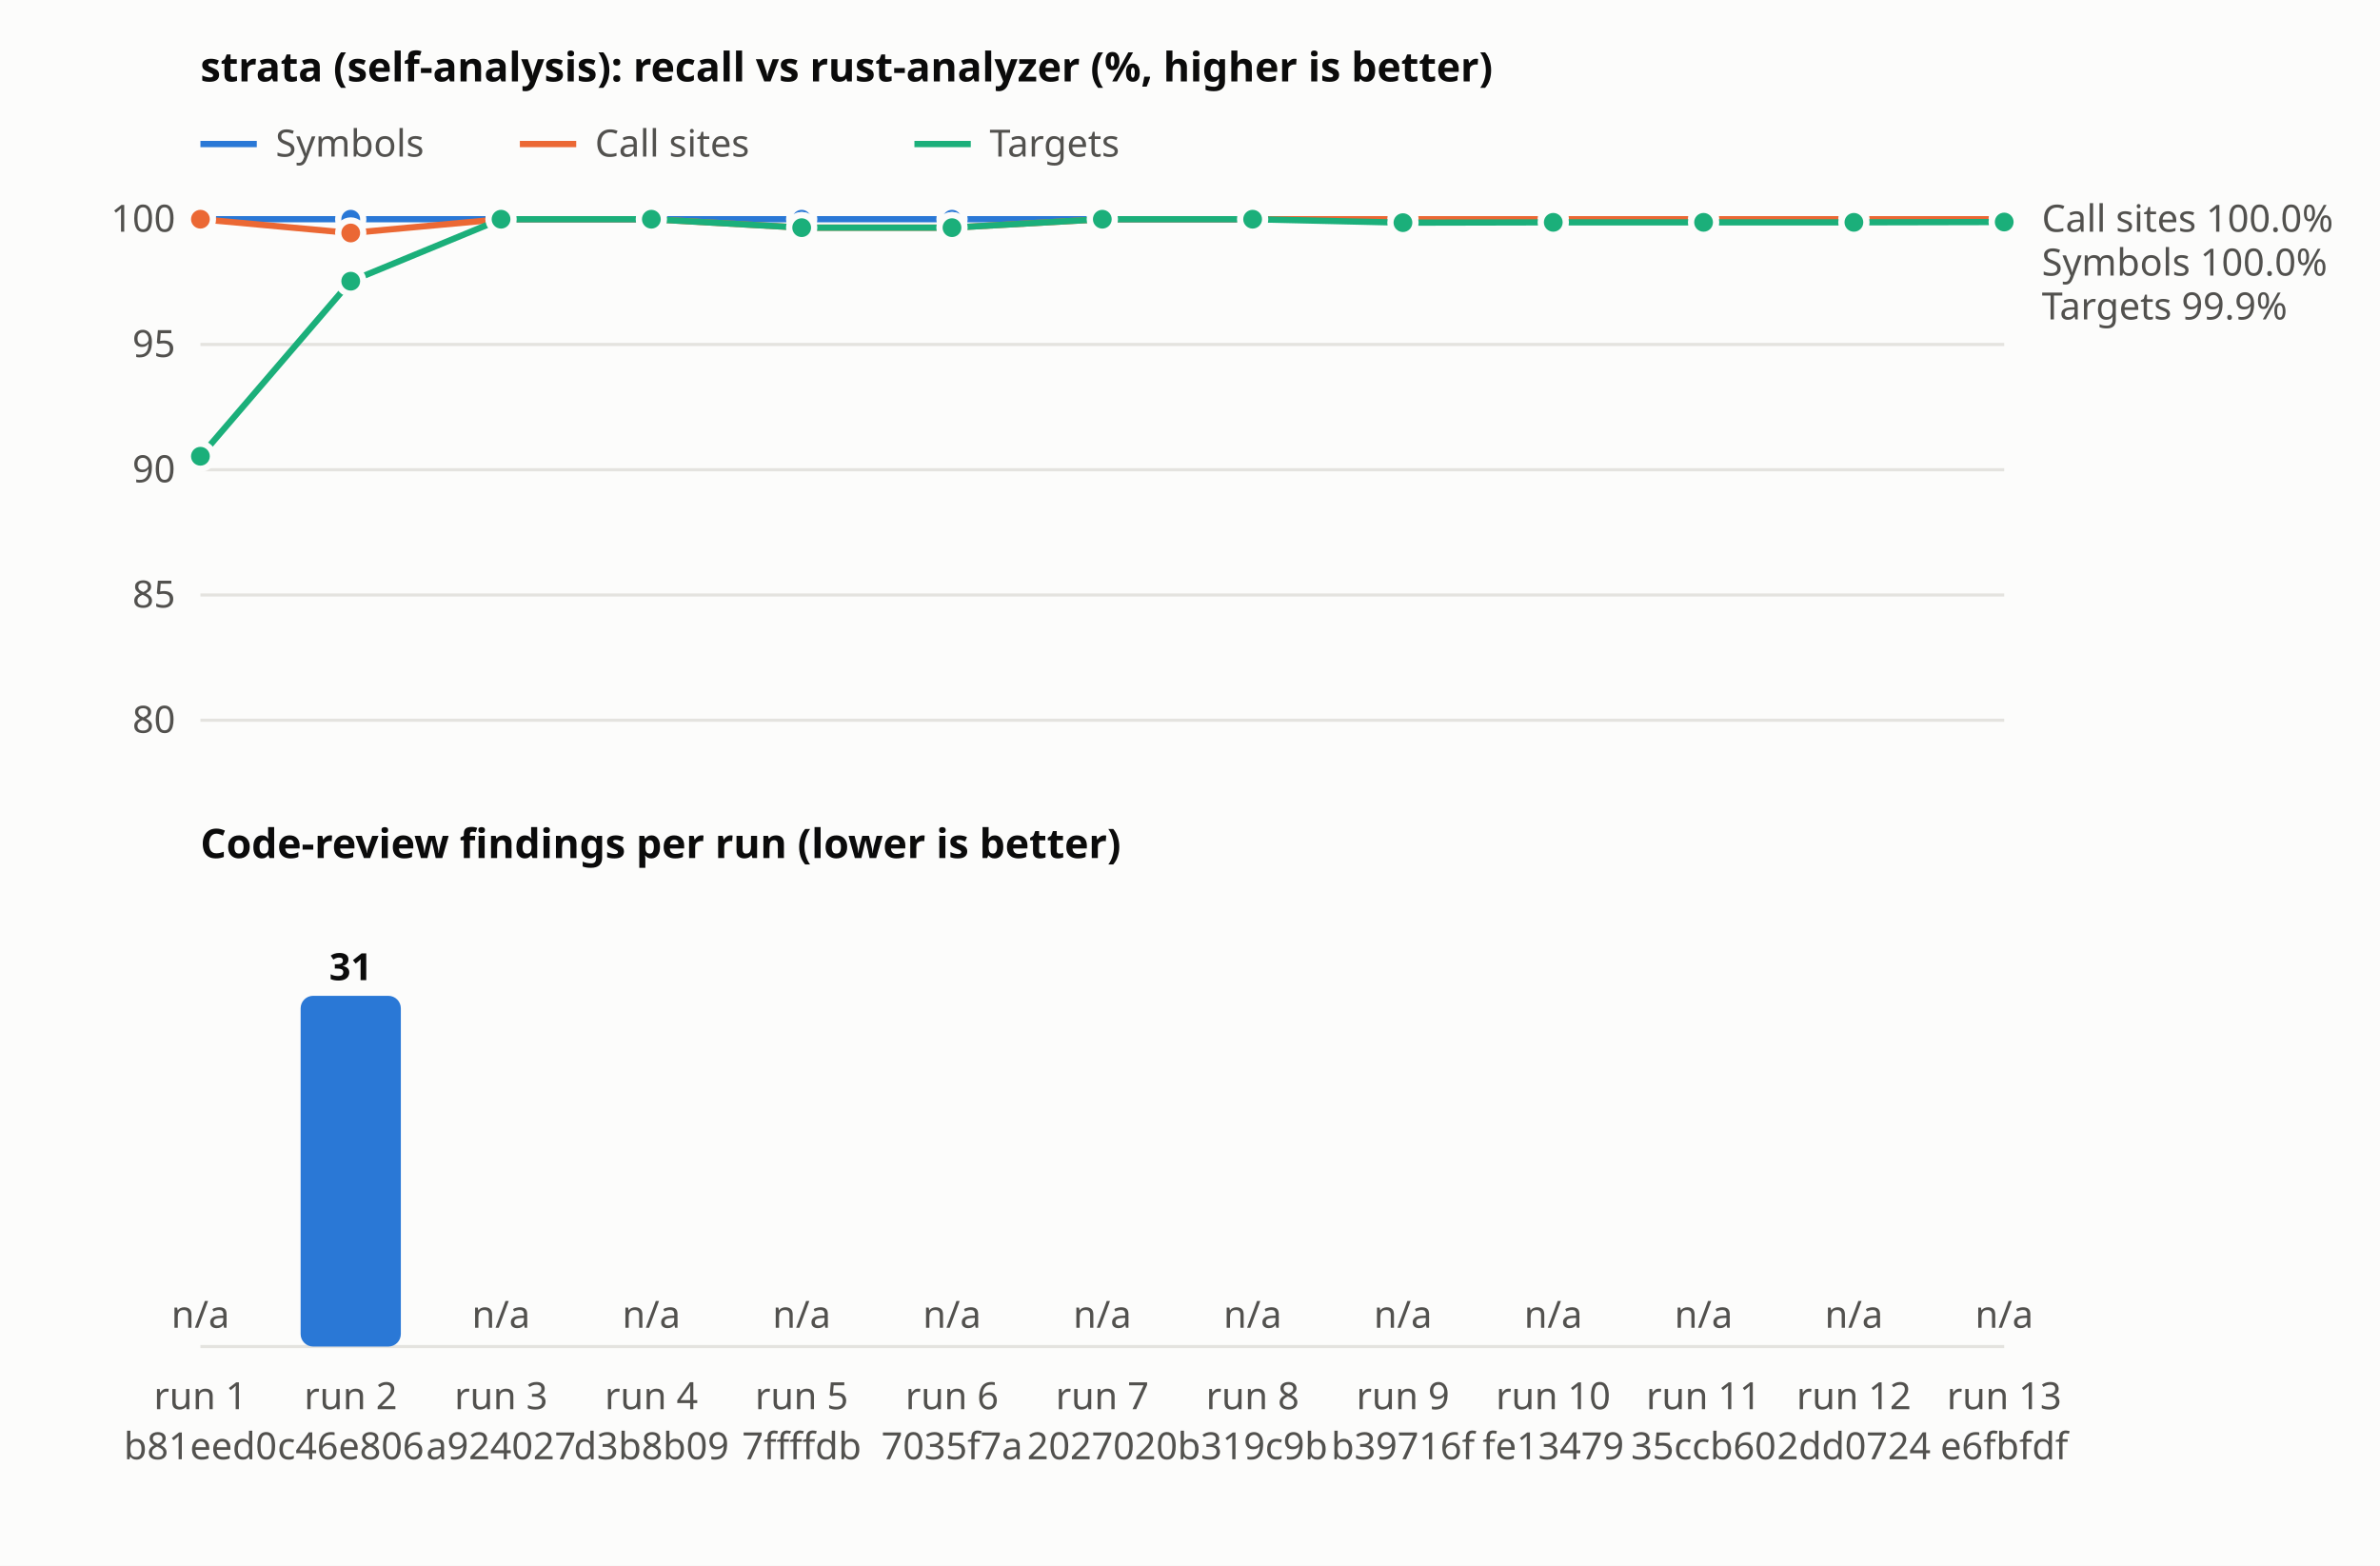
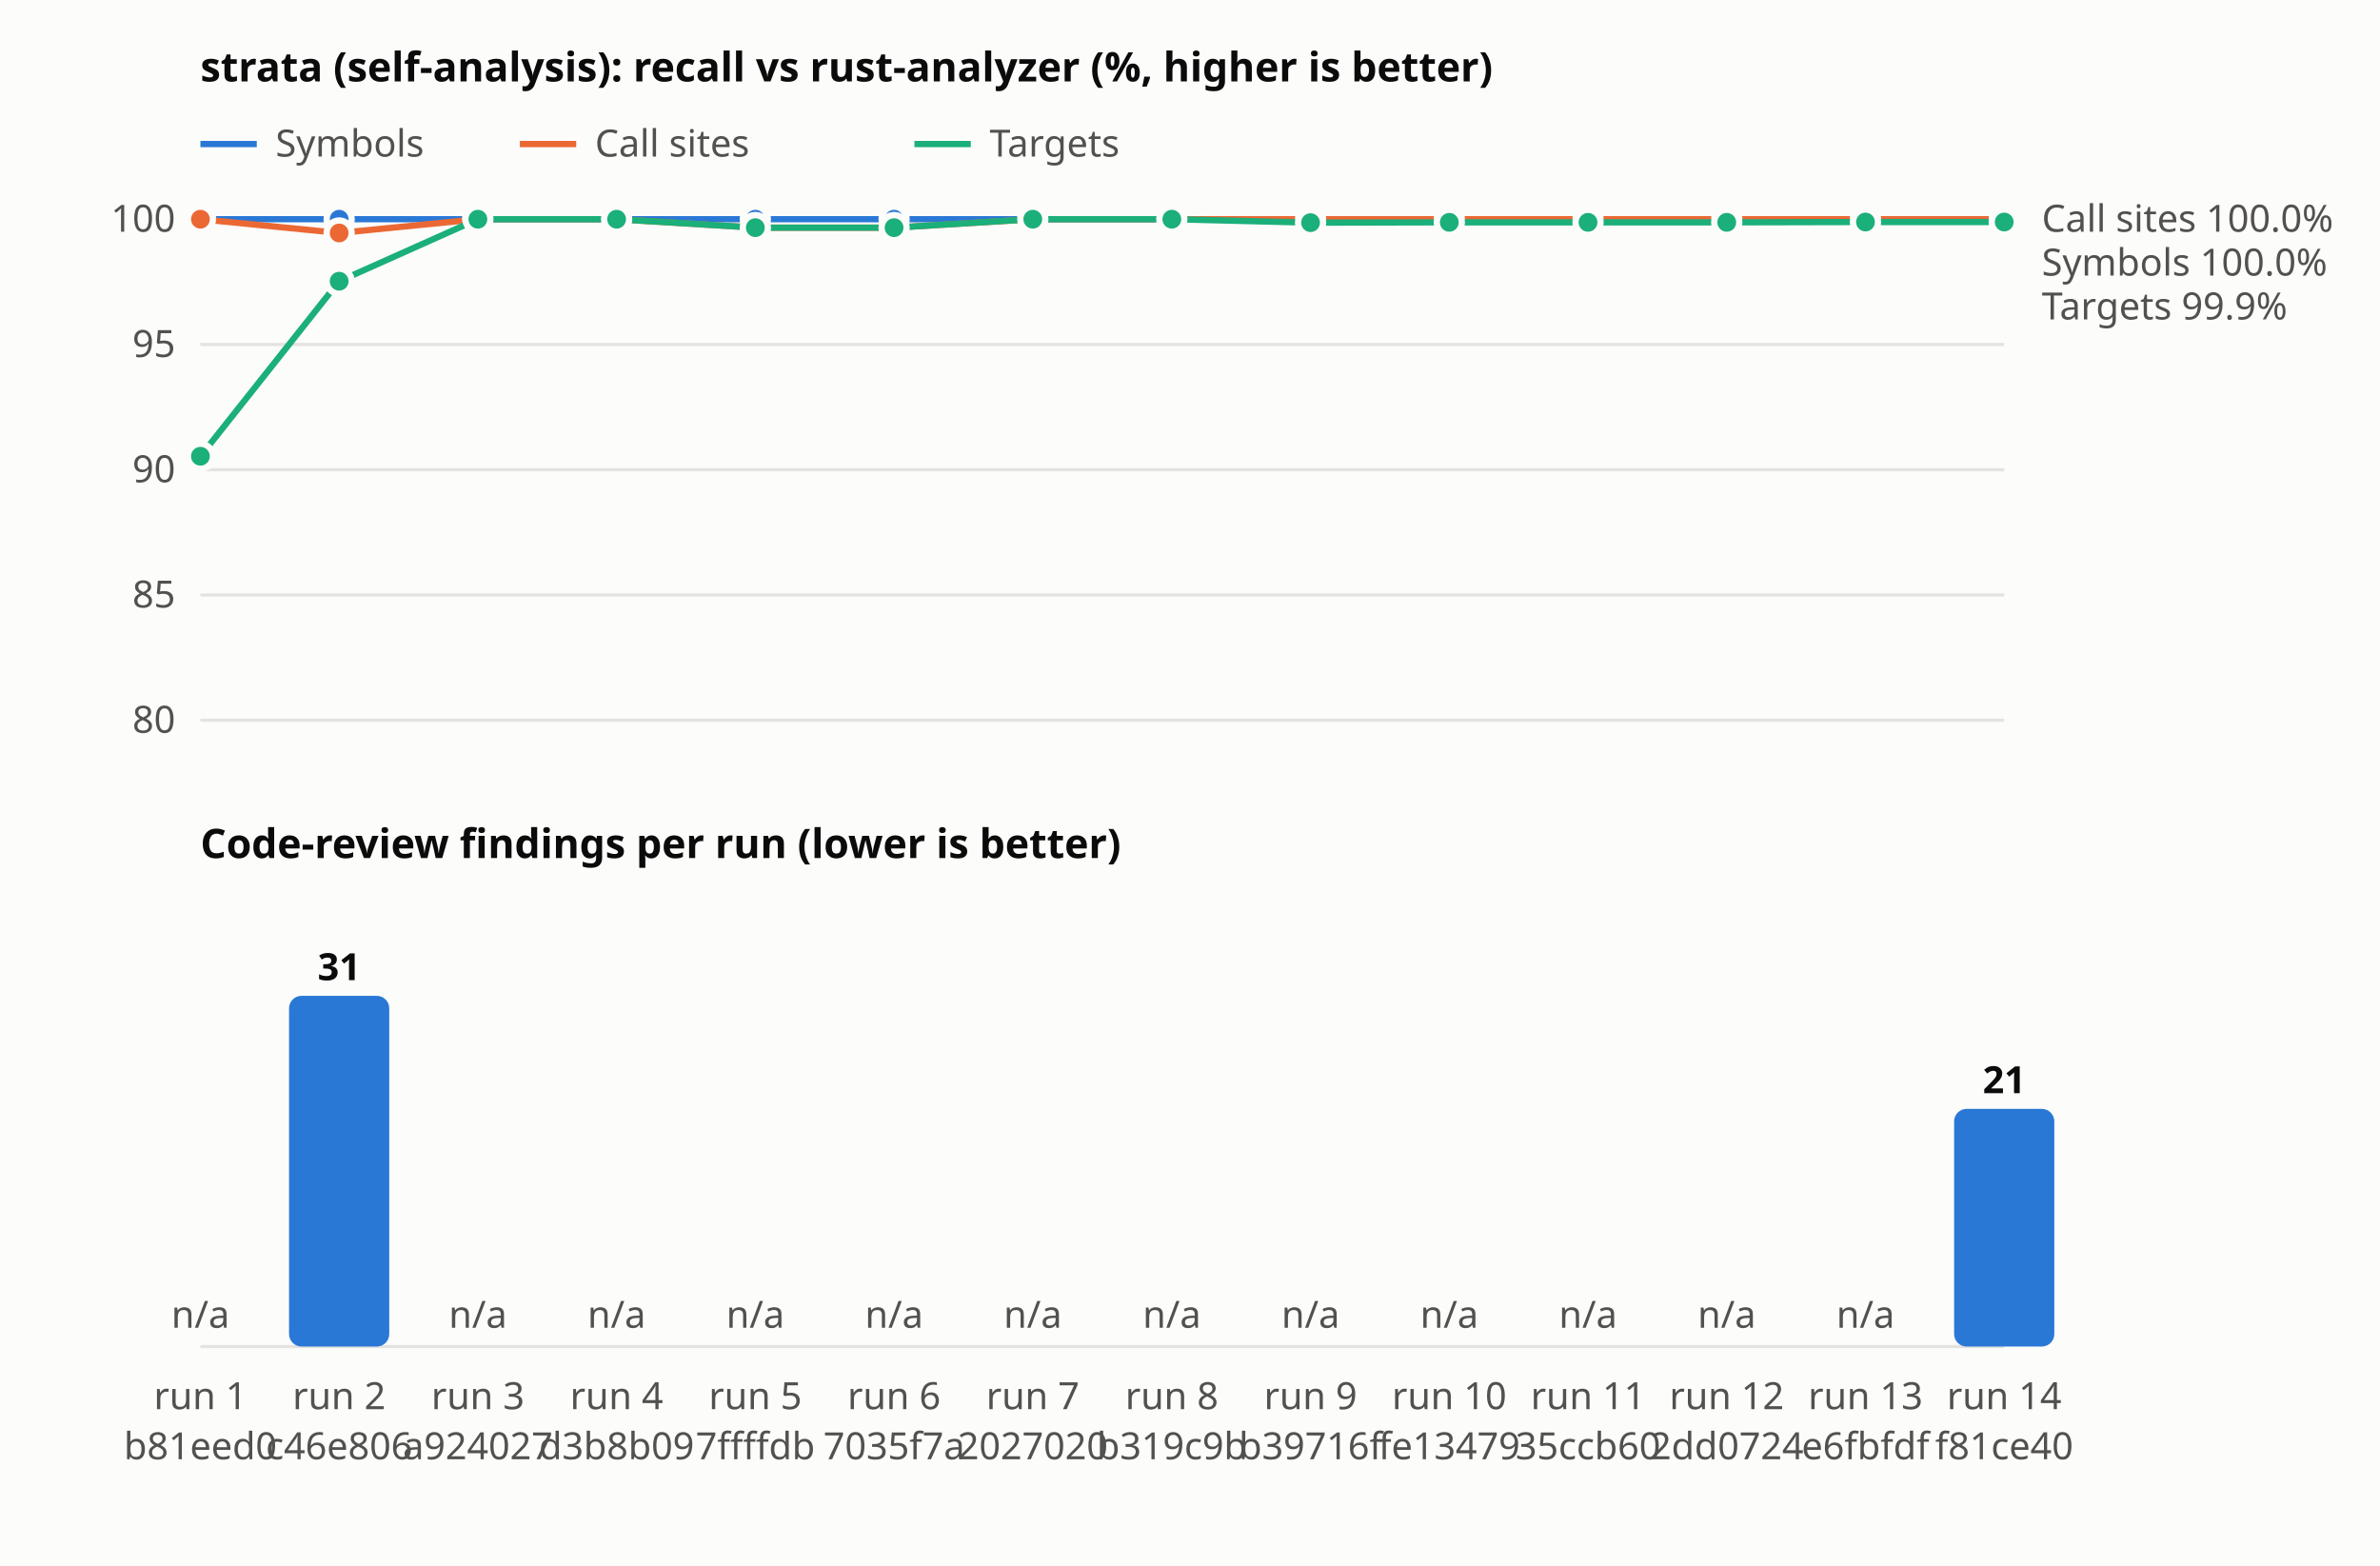
<svg xmlns="http://www.w3.org/2000/svg" viewBox="0 0 760 500" width="760" height="500" role="img" aria-labelledby="t d">
  <style>
.bg{fill:#fcfcfb} text{font:12px system-ui,sans-serif;fill:#52514e} .h{font-weight:600;fill:#0b0b0b;font-size:13px}
.v{fill:#0b0b0b;font-weight:600} .grid{stroke:#e4e3df;stroke-width:1} .ln{fill:none;stroke-width:2;stroke-linejoin:round}
.s1{stroke:#2a78d6} .s2{stroke:#eb6834} .s3{stroke:#1baf7a}
.d1{fill:#2a78d6} .d2{fill:#eb6834} .d3{fill:#1baf7a} .dot{stroke:#fcfcfb;stroke-width:2} .bar{fill:#2a78d6}
@media (prefers-color-scheme:dark){.bg{fill:#1a1a19} text{fill:#c3c2b7} .h,.v{fill:#fff} .grid{stroke:#34332f}
.s1{stroke:#3987e5} .s2{stroke:#d95926} .s3{stroke:#199e70} .d1{fill:#3987e5} .d2{fill:#d95926} .d3{fill:#199e70}
.dot{stroke:#1a1a19} .bar{fill:#3987e5}}
</style>
  <rect class="bg" width="760" height="500" />
  <text class="h" x="64" y="26">strata (self-analysis): recall vs rust-analyzer (%, higher is better)</text>
  <line class="ln s1" x1="64" x2="82" y1="46" y2="46" />
  <text x="88" y="50">Symbols</text>
  <line class="ln s2" x1="166" x2="184" y1="46" y2="46" />
  <text x="190" y="50">Call sites</text>
  <line class="ln s3" x1="292" x2="310" y1="46" y2="46" />
  <text x="316" y="50">Targets</text>
  <line class="grid" x1="64" x2="640" y1="230.0" y2="230.0" />
  <text x="56" y="234.0" text-anchor="end">80</text>
  <line class="grid" x1="64" x2="640" y1="190.0" y2="190.0" />
  <text x="56" y="194.0" text-anchor="end">85</text>
  <line class="grid" x1="64" x2="640" y1="150.0" y2="150.0" />
  <text x="56" y="154.0" text-anchor="end">90</text>
  <line class="grid" x1="64" x2="640" y1="110.0" y2="110.0" />
  <text x="56" y="114.0" text-anchor="end">95</text>
  <line class="grid" x1="64" x2="640" y1="70.0" y2="70.0" />
  <text x="56" y="74.0" text-anchor="end">100</text>
-   <polyline class="ln s1" points="64.0,70.0 112.0,70.0 160.0,70.0 208.0,70.0 256.0,70.0 304.0,70.0 352.0,70.0 400.0,70.0 448.0,70.0 496.0,70.0 544.0,70.0 592.0,70.0 640.0,70.0" />
+   <polyline class="ln s1" points="64.0,70.0 108.3,70.0 152.6,70.0 196.9,70.0 241.2,70.0 285.5,70.0 329.8,70.0 374.2,70.0 418.5,70.0 462.8,70.0 507.1,70.0 551.4,70.0 595.7,70.0 640.0,70.0" />
  <circle class="dot d1" cx="64.0" cy="70.0" r="4" />
-   <circle class="dot d1" cx="112.0" cy="70.0" r="4" />
-   <circle class="dot d1" cx="160.0" cy="70.0" r="4" />
-   <circle class="dot d1" cx="208.0" cy="70.0" r="4" />
-   <circle class="dot d1" cx="256.0" cy="70.0" r="4" />
-   <circle class="dot d1" cx="304.0" cy="70.0" r="4" />
-   <circle class="dot d1" cx="352.0" cy="70.0" r="4" />
-   <circle class="dot d1" cx="400.0" cy="70.0" r="4" />
-   <circle class="dot d1" cx="448.0" cy="70.0" r="4" />
-   <circle class="dot d1" cx="496.0" cy="70.0" r="4" />
-   <circle class="dot d1" cx="544.0" cy="70.0" r="4" />
-   <circle class="dot d1" cx="592.0" cy="70.0" r="4" />
+   <circle class="dot d1" cx="108.3" cy="70.0" r="4" />
+   <circle class="dot d1" cx="152.6" cy="70.0" r="4" />
+   <circle class="dot d1" cx="196.9" cy="70.0" r="4" />
+   <circle class="dot d1" cx="241.2" cy="70.0" r="4" />
+   <circle class="dot d1" cx="285.5" cy="70.0" r="4" />
+   <circle class="dot d1" cx="329.8" cy="70.0" r="4" />
+   <circle class="dot d1" cx="374.2" cy="70.0" r="4" />
+   <circle class="dot d1" cx="418.5" cy="70.0" r="4" />
+   <circle class="dot d1" cx="462.8" cy="70.0" r="4" />
+   <circle class="dot d1" cx="507.1" cy="70.0" r="4" />
+   <circle class="dot d1" cx="551.4" cy="70.0" r="4" />
+   <circle class="dot d1" cx="595.7" cy="70.0" r="4" />
  <circle class="dot d1" cx="640.0" cy="70.0" r="4" />
-   <polyline class="ln s2" points="64.0,70.0 112.0,74.4 160.0,70.0 208.0,70.0 256.0,72.7 304.0,72.7 352.0,70.0 400.0,70.0 448.0,70.0 496.0,70.0 544.0,70.0 592.0,70.0 640.0,70.0" />
+   <polyline class="ln s2" points="64.0,70.0 108.3,74.4 152.6,70.0 196.9,70.0 241.2,72.7 285.5,72.7 329.8,70.0 374.2,70.0 418.5,70.0 462.8,70.0 507.1,70.0 551.4,70.0 595.7,70.0 640.0,70.0" />
  <circle class="dot d2" cx="64.0" cy="70.0" r="4" />
-   <circle class="dot d2" cx="112.0" cy="74.4" r="4" />
-   <circle class="dot d2" cx="160.0" cy="70.0" r="4" />
-   <circle class="dot d2" cx="208.0" cy="70.0" r="4" />
-   <circle class="dot d2" cx="256.0" cy="72.7" r="4" />
-   <circle class="dot d2" cx="304.0" cy="72.7" r="4" />
-   <circle class="dot d2" cx="352.0" cy="70.0" r="4" />
-   <circle class="dot d2" cx="400.0" cy="70.0" r="4" />
-   <circle class="dot d2" cx="448.0" cy="70.0" r="4" />
-   <circle class="dot d2" cx="496.0" cy="70.0" r="4" />
-   <circle class="dot d2" cx="544.0" cy="70.0" r="4" />
-   <circle class="dot d2" cx="592.0" cy="70.0" r="4" />
+   <circle class="dot d2" cx="108.3" cy="74.4" r="4" />
+   <circle class="dot d2" cx="152.6" cy="70.0" r="4" />
+   <circle class="dot d2" cx="196.9" cy="70.0" r="4" />
+   <circle class="dot d2" cx="241.2" cy="72.7" r="4" />
+   <circle class="dot d2" cx="285.5" cy="72.7" r="4" />
+   <circle class="dot d2" cx="329.8" cy="70.0" r="4" />
+   <circle class="dot d2" cx="374.2" cy="70.0" r="4" />
+   <circle class="dot d2" cx="418.5" cy="70.0" r="4" />
+   <circle class="dot d2" cx="462.8" cy="70.0" r="4" />
+   <circle class="dot d2" cx="507.1" cy="70.0" r="4" />
+   <circle class="dot d2" cx="551.4" cy="70.0" r="4" />
+   <circle class="dot d2" cx="595.7" cy="70.0" r="4" />
  <circle class="dot d2" cx="640.0" cy="70.0" r="4" />
-   <polyline class="ln s3" points="64.0,145.7 112.0,89.8 160.0,70.0 208.0,70.0 256.0,72.7 304.0,72.7 352.0,70.0 400.0,70.0 448.0,71.1 496.0,71.0 544.0,71.0 592.0,71.0 640.0,70.9" />
+   <polyline class="ln s3" points="64.0,145.7 108.3,89.8 152.6,70.0 196.9,70.0 241.2,72.7 285.5,72.7 329.8,70.0 374.2,70.0 418.5,71.1 462.8,71.0 507.1,71.0 551.4,71.0 595.7,70.9 640.0,70.9" />
  <circle class="dot d3" cx="64.0" cy="145.7" r="4" />
-   <circle class="dot d3" cx="112.0" cy="89.8" r="4" />
-   <circle class="dot d3" cx="160.0" cy="70.0" r="4" />
-   <circle class="dot d3" cx="208.0" cy="70.0" r="4" />
-   <circle class="dot d3" cx="256.0" cy="72.7" r="4" />
-   <circle class="dot d3" cx="304.0" cy="72.7" r="4" />
-   <circle class="dot d3" cx="352.0" cy="70.0" r="4" />
-   <circle class="dot d3" cx="400.0" cy="70.0" r="4" />
-   <circle class="dot d3" cx="448.0" cy="71.1" r="4" />
-   <circle class="dot d3" cx="496.0" cy="71.0" r="4" />
-   <circle class="dot d3" cx="544.0" cy="71.0" r="4" />
-   <circle class="dot d3" cx="592.0" cy="71.0" r="4" />
+   <circle class="dot d3" cx="108.3" cy="89.8" r="4" />
+   <circle class="dot d3" cx="152.6" cy="70.0" r="4" />
+   <circle class="dot d3" cx="196.9" cy="70.0" r="4" />
+   <circle class="dot d3" cx="241.2" cy="72.7" r="4" />
+   <circle class="dot d3" cx="285.5" cy="72.7" r="4" />
+   <circle class="dot d3" cx="329.8" cy="70.0" r="4" />
+   <circle class="dot d3" cx="374.2" cy="70.0" r="4" />
+   <circle class="dot d3" cx="418.5" cy="71.1" r="4" />
+   <circle class="dot d3" cx="462.8" cy="71.0" r="4" />
+   <circle class="dot d3" cx="507.1" cy="71.0" r="4" />
+   <circle class="dot d3" cx="551.4" cy="71.0" r="4" />
+   <circle class="dot d3" cx="595.7" cy="70.9" r="4" />
  <circle class="dot d3" cx="640.0" cy="70.9" r="4" />
  <text x="652" y="74.0">Call sites 100.0%</text>
  <text x="652" y="88.0">Symbols 100.0%</text>
  <text x="652" y="102.0">Targets 99.9%</text>
  <text class="h" x="64" y="274">Code-review findings per run (lower is better)</text>
  <line class="grid" x1="64" x2="640" y1="430" y2="430" />
  <text x="64.0" y="424" text-anchor="middle">n/a</text>
-   <rect class="bar" x="96.0" y="318.0" width="32" height="112.0" rx="4" />
-   <text class="v" x="112.0" y="313.0" text-anchor="middle">31</text>
-   <text x="160.0" y="424" text-anchor="middle">n/a</text>
-   <text x="208.0" y="424" text-anchor="middle">n/a</text>
-   <text x="256.0" y="424" text-anchor="middle">n/a</text>
-   <text x="304.0" y="424" text-anchor="middle">n/a</text>
-   <text x="352.0" y="424" text-anchor="middle">n/a</text>
-   <text x="400.0" y="424" text-anchor="middle">n/a</text>
-   <text x="448.0" y="424" text-anchor="middle">n/a</text>
-   <text x="496.0" y="424" text-anchor="middle">n/a</text>
-   <text x="544.0" y="424" text-anchor="middle">n/a</text>
-   <text x="592.0" y="424" text-anchor="middle">n/a</text>
-   <text x="640.0" y="424" text-anchor="middle">n/a</text>
+   <rect class="bar" x="92.3" y="318.0" width="32" height="112.0" rx="4" />
+   <text class="v" x="108.3" y="313.0" text-anchor="middle">31</text>
+   <text x="152.6" y="424" text-anchor="middle">n/a</text>
+   <text x="196.9" y="424" text-anchor="middle">n/a</text>
+   <text x="241.2" y="424" text-anchor="middle">n/a</text>
+   <text x="285.5" y="424" text-anchor="middle">n/a</text>
+   <text x="329.8" y="424" text-anchor="middle">n/a</text>
+   <text x="374.2" y="424" text-anchor="middle">n/a</text>
+   <text x="418.5" y="424" text-anchor="middle">n/a</text>
+   <text x="462.8" y="424" text-anchor="middle">n/a</text>
+   <text x="507.1" y="424" text-anchor="middle">n/a</text>
+   <text x="551.4" y="424" text-anchor="middle">n/a</text>
+   <text x="595.7" y="424" text-anchor="middle">n/a</text>
+   <rect class="bar" x="624.0" y="354.1" width="32" height="75.9" rx="4" />
+   <text class="v" x="640.0" y="349.1" text-anchor="middle">21</text>
  <text x="64.0" y="450" text-anchor="middle">run 1</text>
  <text x="64.0" y="466" text-anchor="middle">b81eed0</text>
-   <text x="112.0" y="450" text-anchor="middle">run 2</text>
-   <text x="112.0" y="466" text-anchor="middle">c46e806</text>
-   <text x="160.0" y="450" text-anchor="middle">run 3</text>
-   <text x="160.0" y="466" text-anchor="middle">a924027</text>
-   <text x="208.0" y="450" text-anchor="middle">run 4</text>
-   <text x="208.0" y="466" text-anchor="middle">d3b8b09</text>
-   <text x="256.0" y="450" text-anchor="middle">run 5</text>
-   <text x="256.0" y="466" text-anchor="middle">7ffffdb</text>
-   <text x="304.0" y="450" text-anchor="middle">run 6</text>
-   <text x="304.0" y="466" text-anchor="middle">7035f7a</text>
-   <text x="352.0" y="450" text-anchor="middle">run 7</text>
-   <text x="352.0" y="466" text-anchor="middle">2027020</text>
-   <text x="400.0" y="450" text-anchor="middle">run 8</text>
-   <text x="400.0" y="466" text-anchor="middle">b319c9b</text>
-   <text x="448.0" y="450" text-anchor="middle">run 9</text>
-   <text x="448.0" y="466" text-anchor="middle">b39716f</text>
-   <text x="496.0" y="450" text-anchor="middle">run 10</text>
-   <text x="496.0" y="466" text-anchor="middle">fe13479</text>
-   <text x="544.0" y="450" text-anchor="middle">run 11</text>
-   <text x="544.0" y="466" text-anchor="middle">35ccb60</text>
-   <text x="592.0" y="450" text-anchor="middle">run 12</text>
-   <text x="592.0" y="466" text-anchor="middle">2dd0724</text>
-   <text x="640.0" y="450" text-anchor="middle">run 13</text>
-   <text x="640.0" y="466" text-anchor="middle">e6fbfdf</text>
+   <text x="108.3" y="450" text-anchor="middle">run 2</text>
+   <text x="108.3" y="466" text-anchor="middle">c46e806</text>
+   <text x="152.6" y="450" text-anchor="middle">run 3</text>
+   <text x="152.6" y="466" text-anchor="middle">a924027</text>
+   <text x="196.9" y="450" text-anchor="middle">run 4</text>
+   <text x="196.9" y="466" text-anchor="middle">d3b8b09</text>
+   <text x="241.2" y="450" text-anchor="middle">run 5</text>
+   <text x="241.2" y="466" text-anchor="middle">7ffffdb</text>
+   <text x="285.5" y="450" text-anchor="middle">run 6</text>
+   <text x="285.5" y="466" text-anchor="middle">7035f7a</text>
+   <text x="329.8" y="450" text-anchor="middle">run 7</text>
+   <text x="329.8" y="466" text-anchor="middle">2027020</text>
+   <text x="374.2" y="450" text-anchor="middle">run 8</text>
+   <text x="374.2" y="466" text-anchor="middle">b319c9b</text>
+   <text x="418.5" y="450" text-anchor="middle">run 9</text>
+   <text x="418.5" y="466" text-anchor="middle">b39716f</text>
+   <text x="462.8" y="450" text-anchor="middle">run 10</text>
+   <text x="462.8" y="466" text-anchor="middle">fe13479</text>
+   <text x="507.1" y="450" text-anchor="middle">run 11</text>
+   <text x="507.1" y="466" text-anchor="middle">35ccb60</text>
+   <text x="551.4" y="450" text-anchor="middle">run 12</text>
+   <text x="551.4" y="466" text-anchor="middle">2dd0724</text>
+   <text x="595.7" y="450" text-anchor="middle">run 13</text>
+   <text x="595.7" y="466" text-anchor="middle">e6fbfdf</text>
+   <text x="640.0" y="450" text-anchor="middle">run 14</text>
+   <text x="640.0" y="466" text-anchor="middle">f81ce40</text>
</svg>
